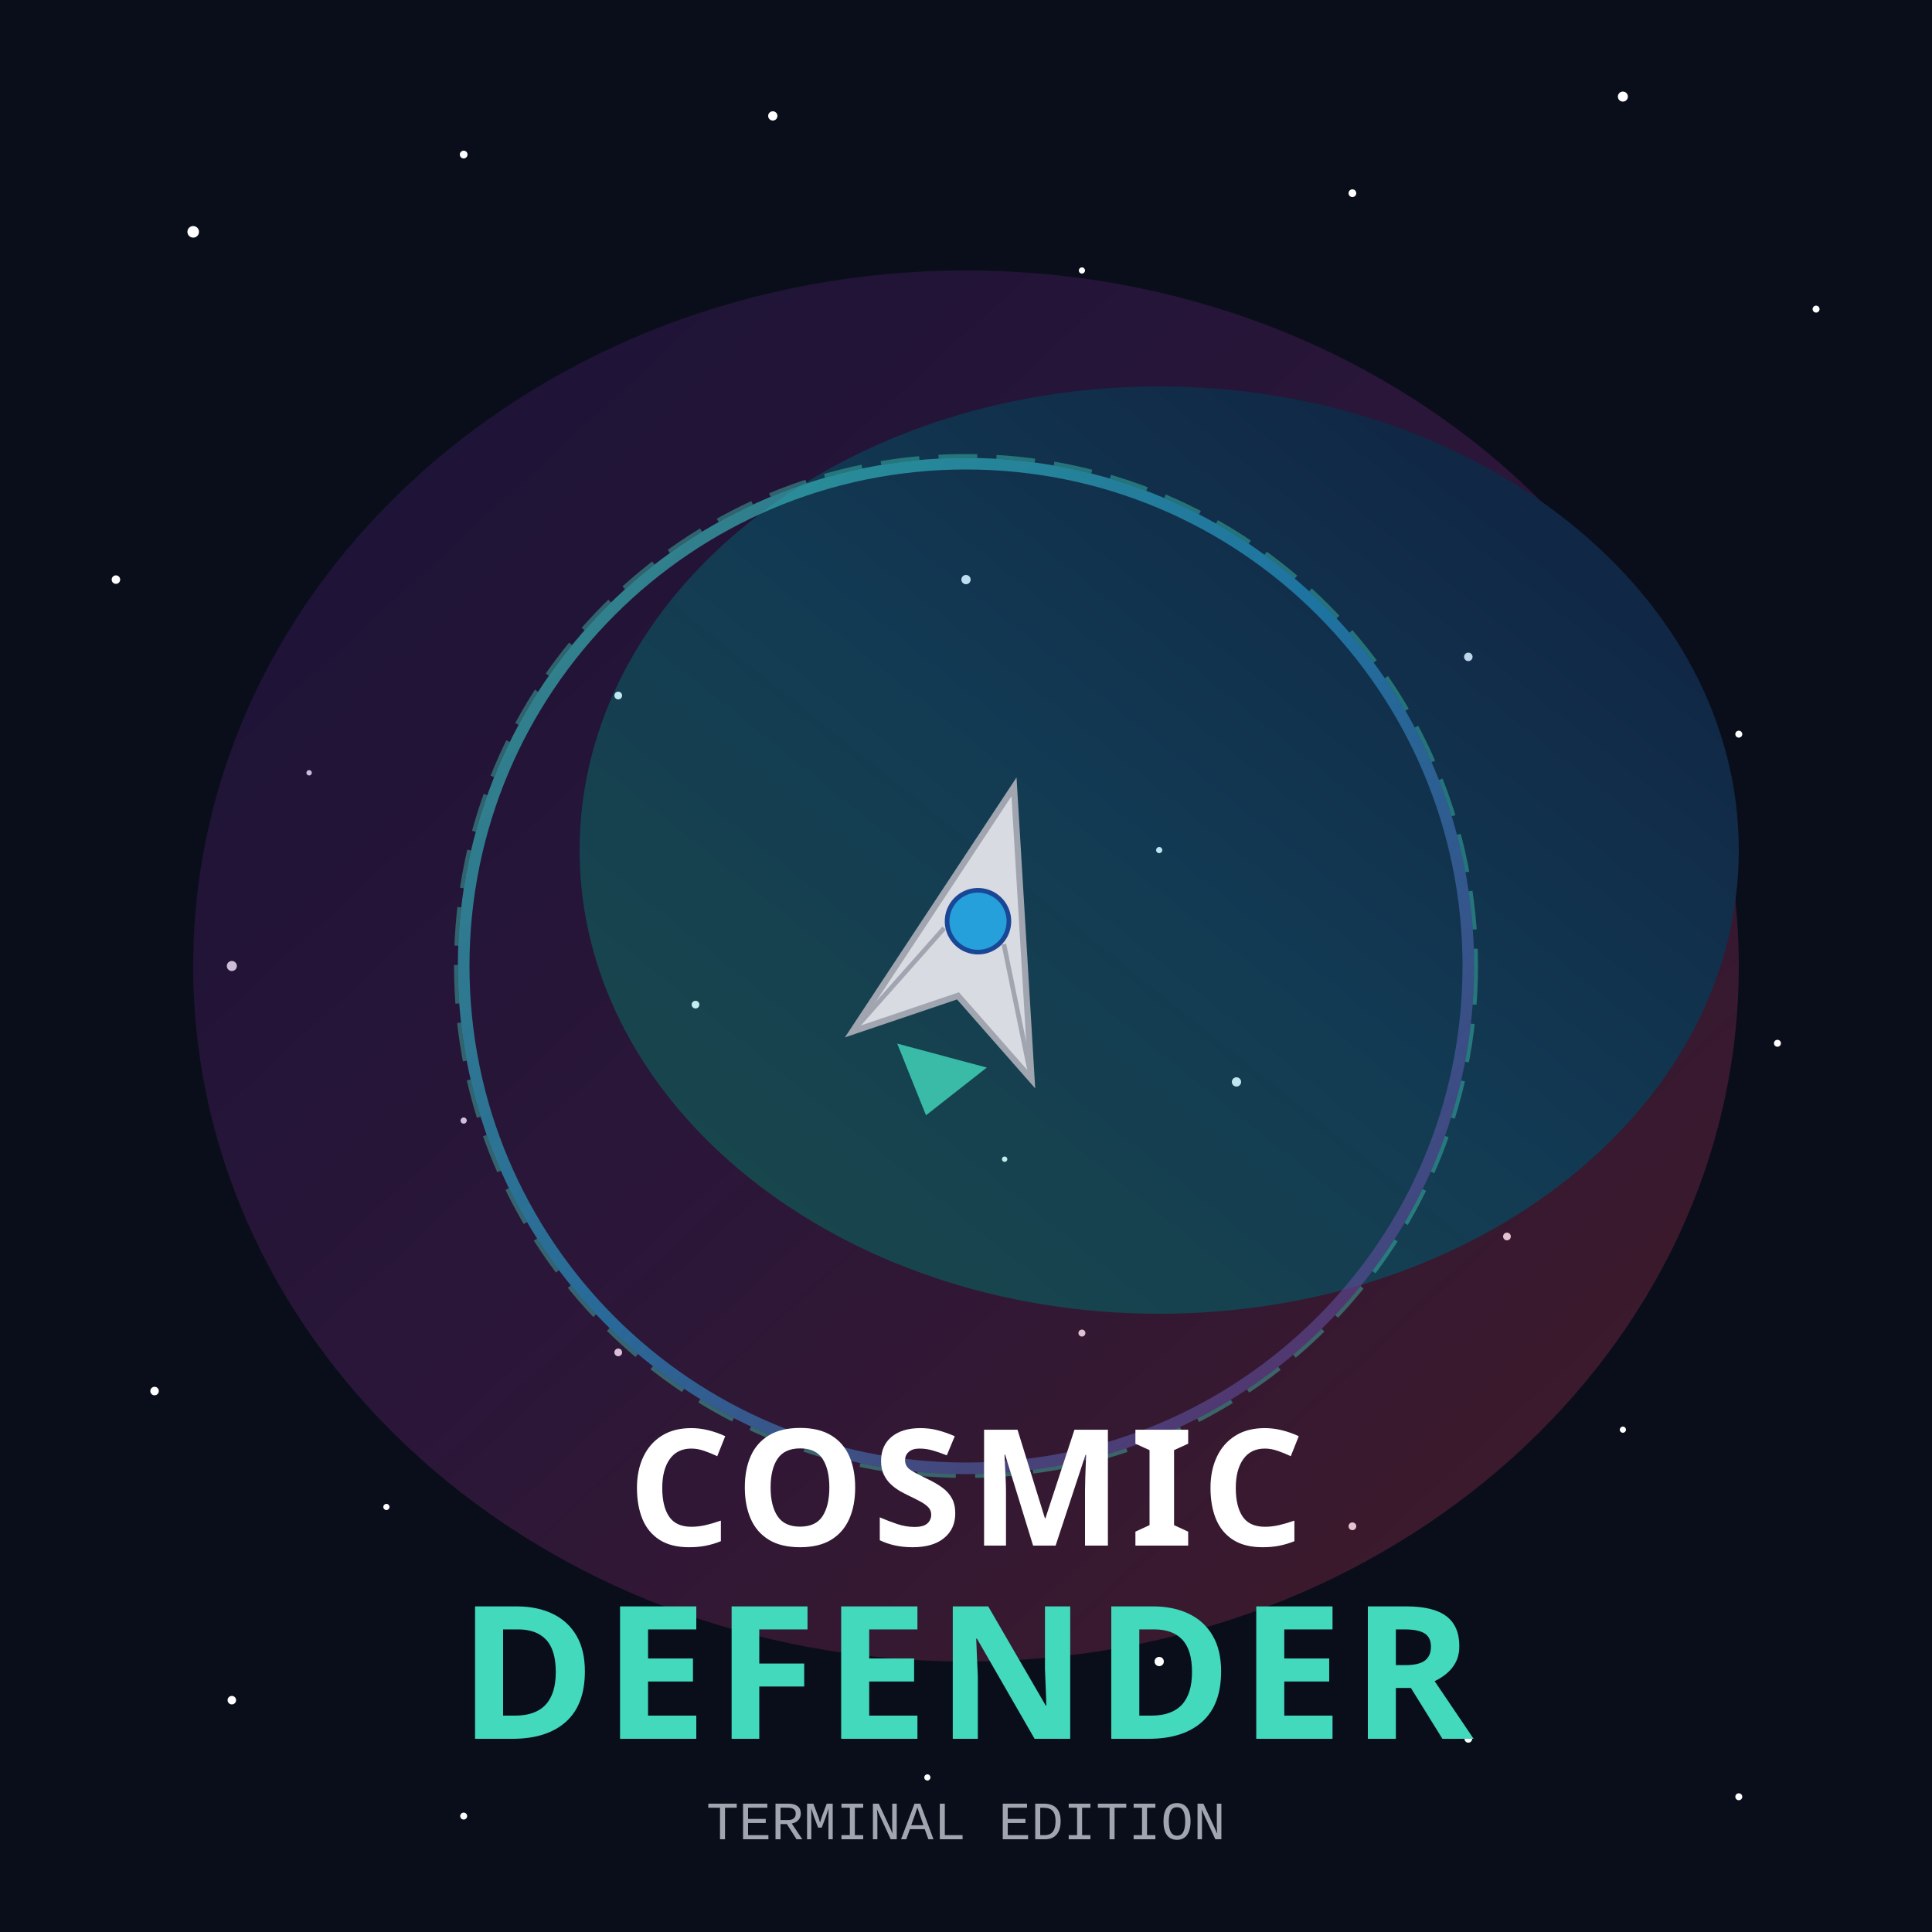
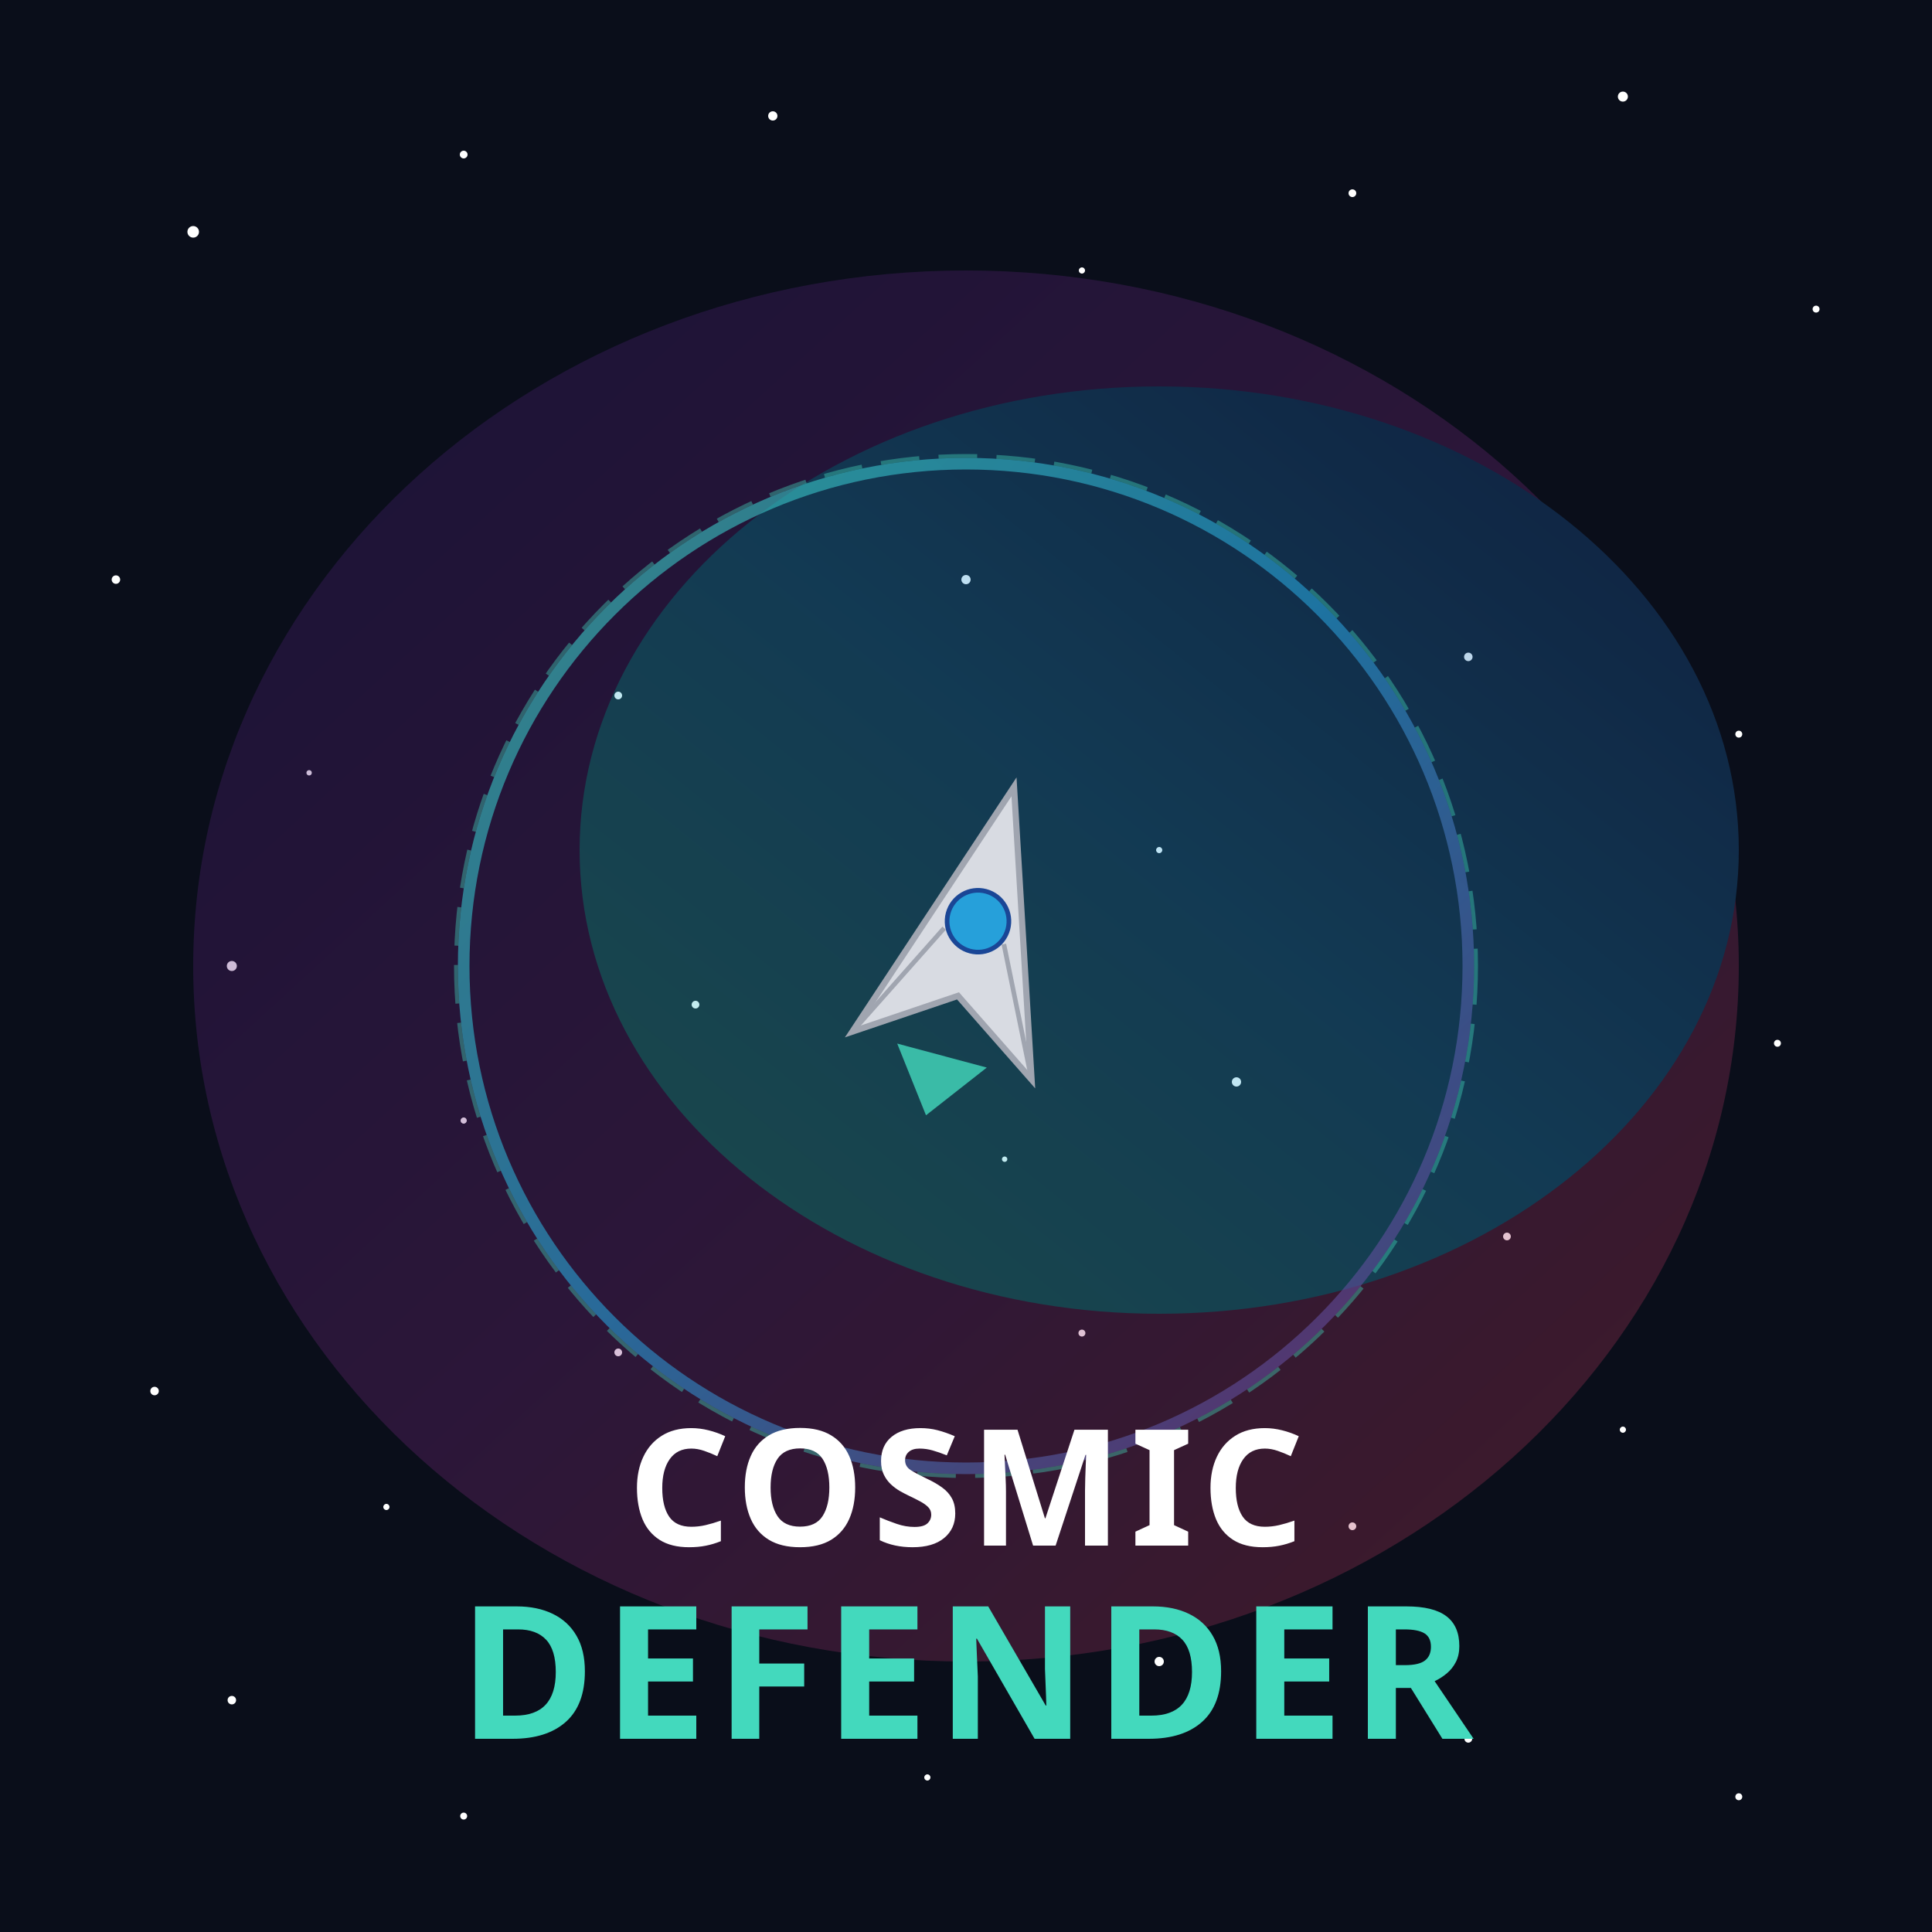
<svg xmlns="http://www.w3.org/2000/svg" viewBox="0 0 500 500">
  <rect width="500" height="500" fill="#0a0e1a" />
  <g fill="#ffffff">
    <circle cx="50" cy="60" r="1.5" />
    <circle cx="120" cy="40" r="1" />
    <circle cx="200" cy="30" r="1.2" />
    <circle cx="280" cy="70" r="0.8" />
    <circle cx="350" cy="50" r="1" />
    <circle cx="420" cy="25" r="1.3" />
    <circle cx="470" cy="80" r="0.9" />
    <circle cx="30" cy="150" r="1.1" />
    <circle cx="80" cy="200" r="0.7" />
    <circle cx="160" cy="180" r="1" />
    <circle cx="250" cy="150" r="1.2" />
    <circle cx="300" cy="220" r="0.8" />
    <circle cx="380" cy="170" r="1.1" />
    <circle cx="450" cy="190" r="0.9" />
    <circle cx="60" cy="250" r="1.3" />
    <circle cx="120" cy="290" r="0.8" />
    <circle cx="180" cy="260" r="1" />
    <circle cx="260" cy="300" r="0.7" />
    <circle cx="320" cy="280" r="1.2" />
    <circle cx="390" cy="320" r="1" />
    <circle cx="460" cy="270" r="0.9" />
    <circle cx="40" cy="360" r="1.1" />
    <circle cx="100" cy="390" r="0.8" />
    <circle cx="160" cy="350" r="1" />
    <circle cx="230" cy="380" r="1.2" />
    <circle cx="280" cy="345" r="0.9" />
    <circle cx="350" cy="395" r="1" />
    <circle cx="420" cy="370" r="0.8" />
    <circle cx="60" cy="440" r="1.1" />
    <circle cx="120" cy="470" r="0.9" />
    <circle cx="170" cy="445" r="1" />
    <circle cx="240" cy="460" r="0.8" />
    <circle cx="300" cy="430" r="1.2" />
    <circle cx="380" cy="450" r="1" />
    <circle cx="450" cy="465" r="0.9" />
  </g>
  <g opacity="0.3">
    <ellipse cx="250" cy="250" rx="200" ry="180" fill="url(#nebula1)" />
    <ellipse cx="300" cy="220" rx="150" ry="120" fill="url(#nebula2)" />
  </g>
  <defs>
    <linearGradient id="nebula1" x1="0%" y1="0%" x2="100%" y2="100%">
      <stop offset="0%" stop-color="#3b1c78" />
      <stop offset="50%" stop-color="#7b2982" />
      <stop offset="100%" stop-color="#c43a47" />
    </linearGradient>
    <linearGradient id="nebula2" x1="100%" y1="0%" x2="0%" y2="100%">
      <stop offset="0%" stop-color="#1a4696" />
      <stop offset="50%" stop-color="#26a0da" />
      <stop offset="100%" stop-color="#43d9bd" />
    </linearGradient>
    <linearGradient id="glow" x1="0%" y1="0%" x2="100%" y2="100%">
      <stop offset="0%" stop-color="#43d9bd" />
      <stop offset="50%" stop-color="#26a0da" />
      <stop offset="100%" stop-color="#7b2982" />
    </linearGradient>
  </defs>
  <g transform="translate(250, 250) scale(0.8) rotate(15)">
    <path d="M0,-60 L-30,30 L0,10 L30,30 Z" fill="#d8dbe2" stroke="#a0a5b0" stroke-width="2" />
    <circle cx="0" cy="-15" r="10" fill="#26a0da" stroke="#1a4696" stroke-width="1.5" />
    <path d="M-15,30 L0,50 L15,30" fill="#43d9bd" opacity="0.8" />
    <path d="M-30,30 L-10,-10 M10,-10 L30,30" stroke="#a0a5b0" stroke-width="1.5" fill="none" />
  </g>
  <circle cx="250" cy="250" r="130" fill="none" stroke="url(#glow)" stroke-width="3" opacity="0.6" />
  <circle cx="250" cy="250" r="132" fill="none" stroke="#43d9bd" stroke-width="1" opacity="0.4" stroke-dasharray="10,5" />
  <g transform="translate(250, 400)">
    <text x="0" y="0" font-family="'Orbitron', sans-serif" font-size="42" font-weight="bold" text-anchor="middle" fill="#ffffff" letter-spacing="2">COSMIC</text>
    <text x="0" y="50" font-family="'Orbitron', sans-serif" font-size="48" font-weight="bold" text-anchor="middle" fill="#43d9bd" letter-spacing="2">DEFENDER</text>
-     <text x="0" y="76" font-family="'Courier New', monospace" font-size="14" text-anchor="middle" fill="#a0a5b0">TERMINAL EDITION</text>
  </g>
</svg>
